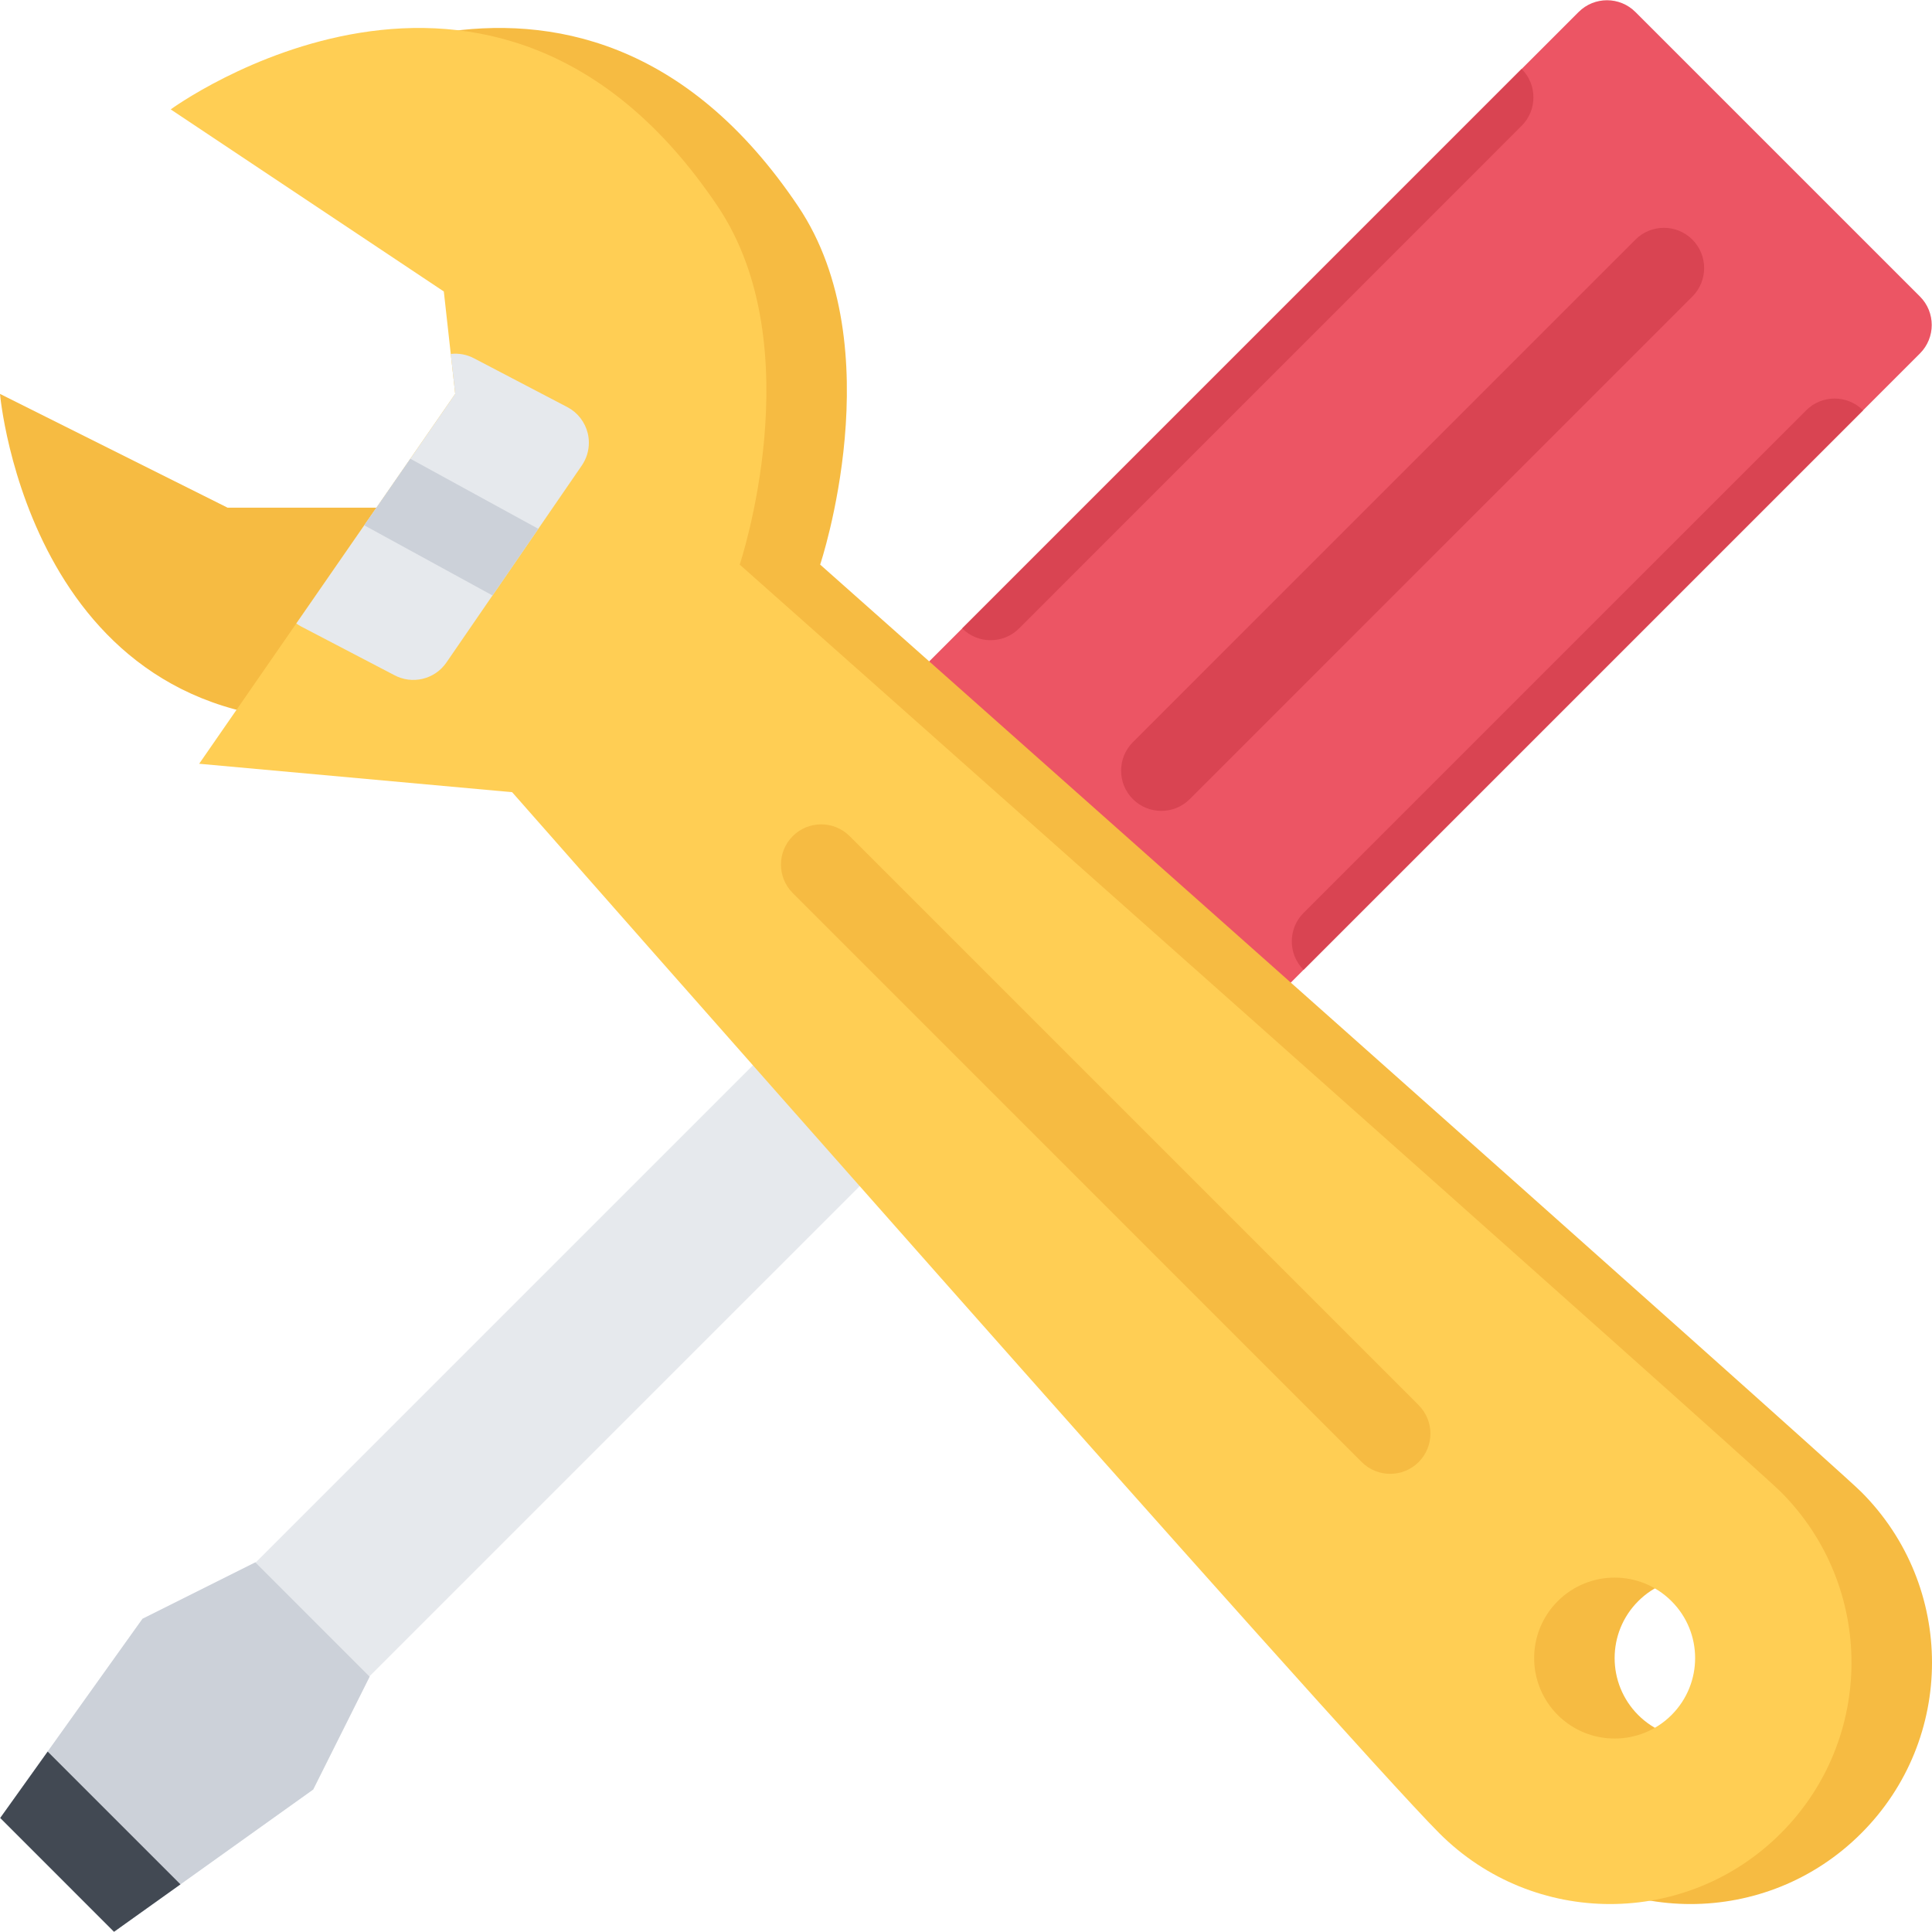
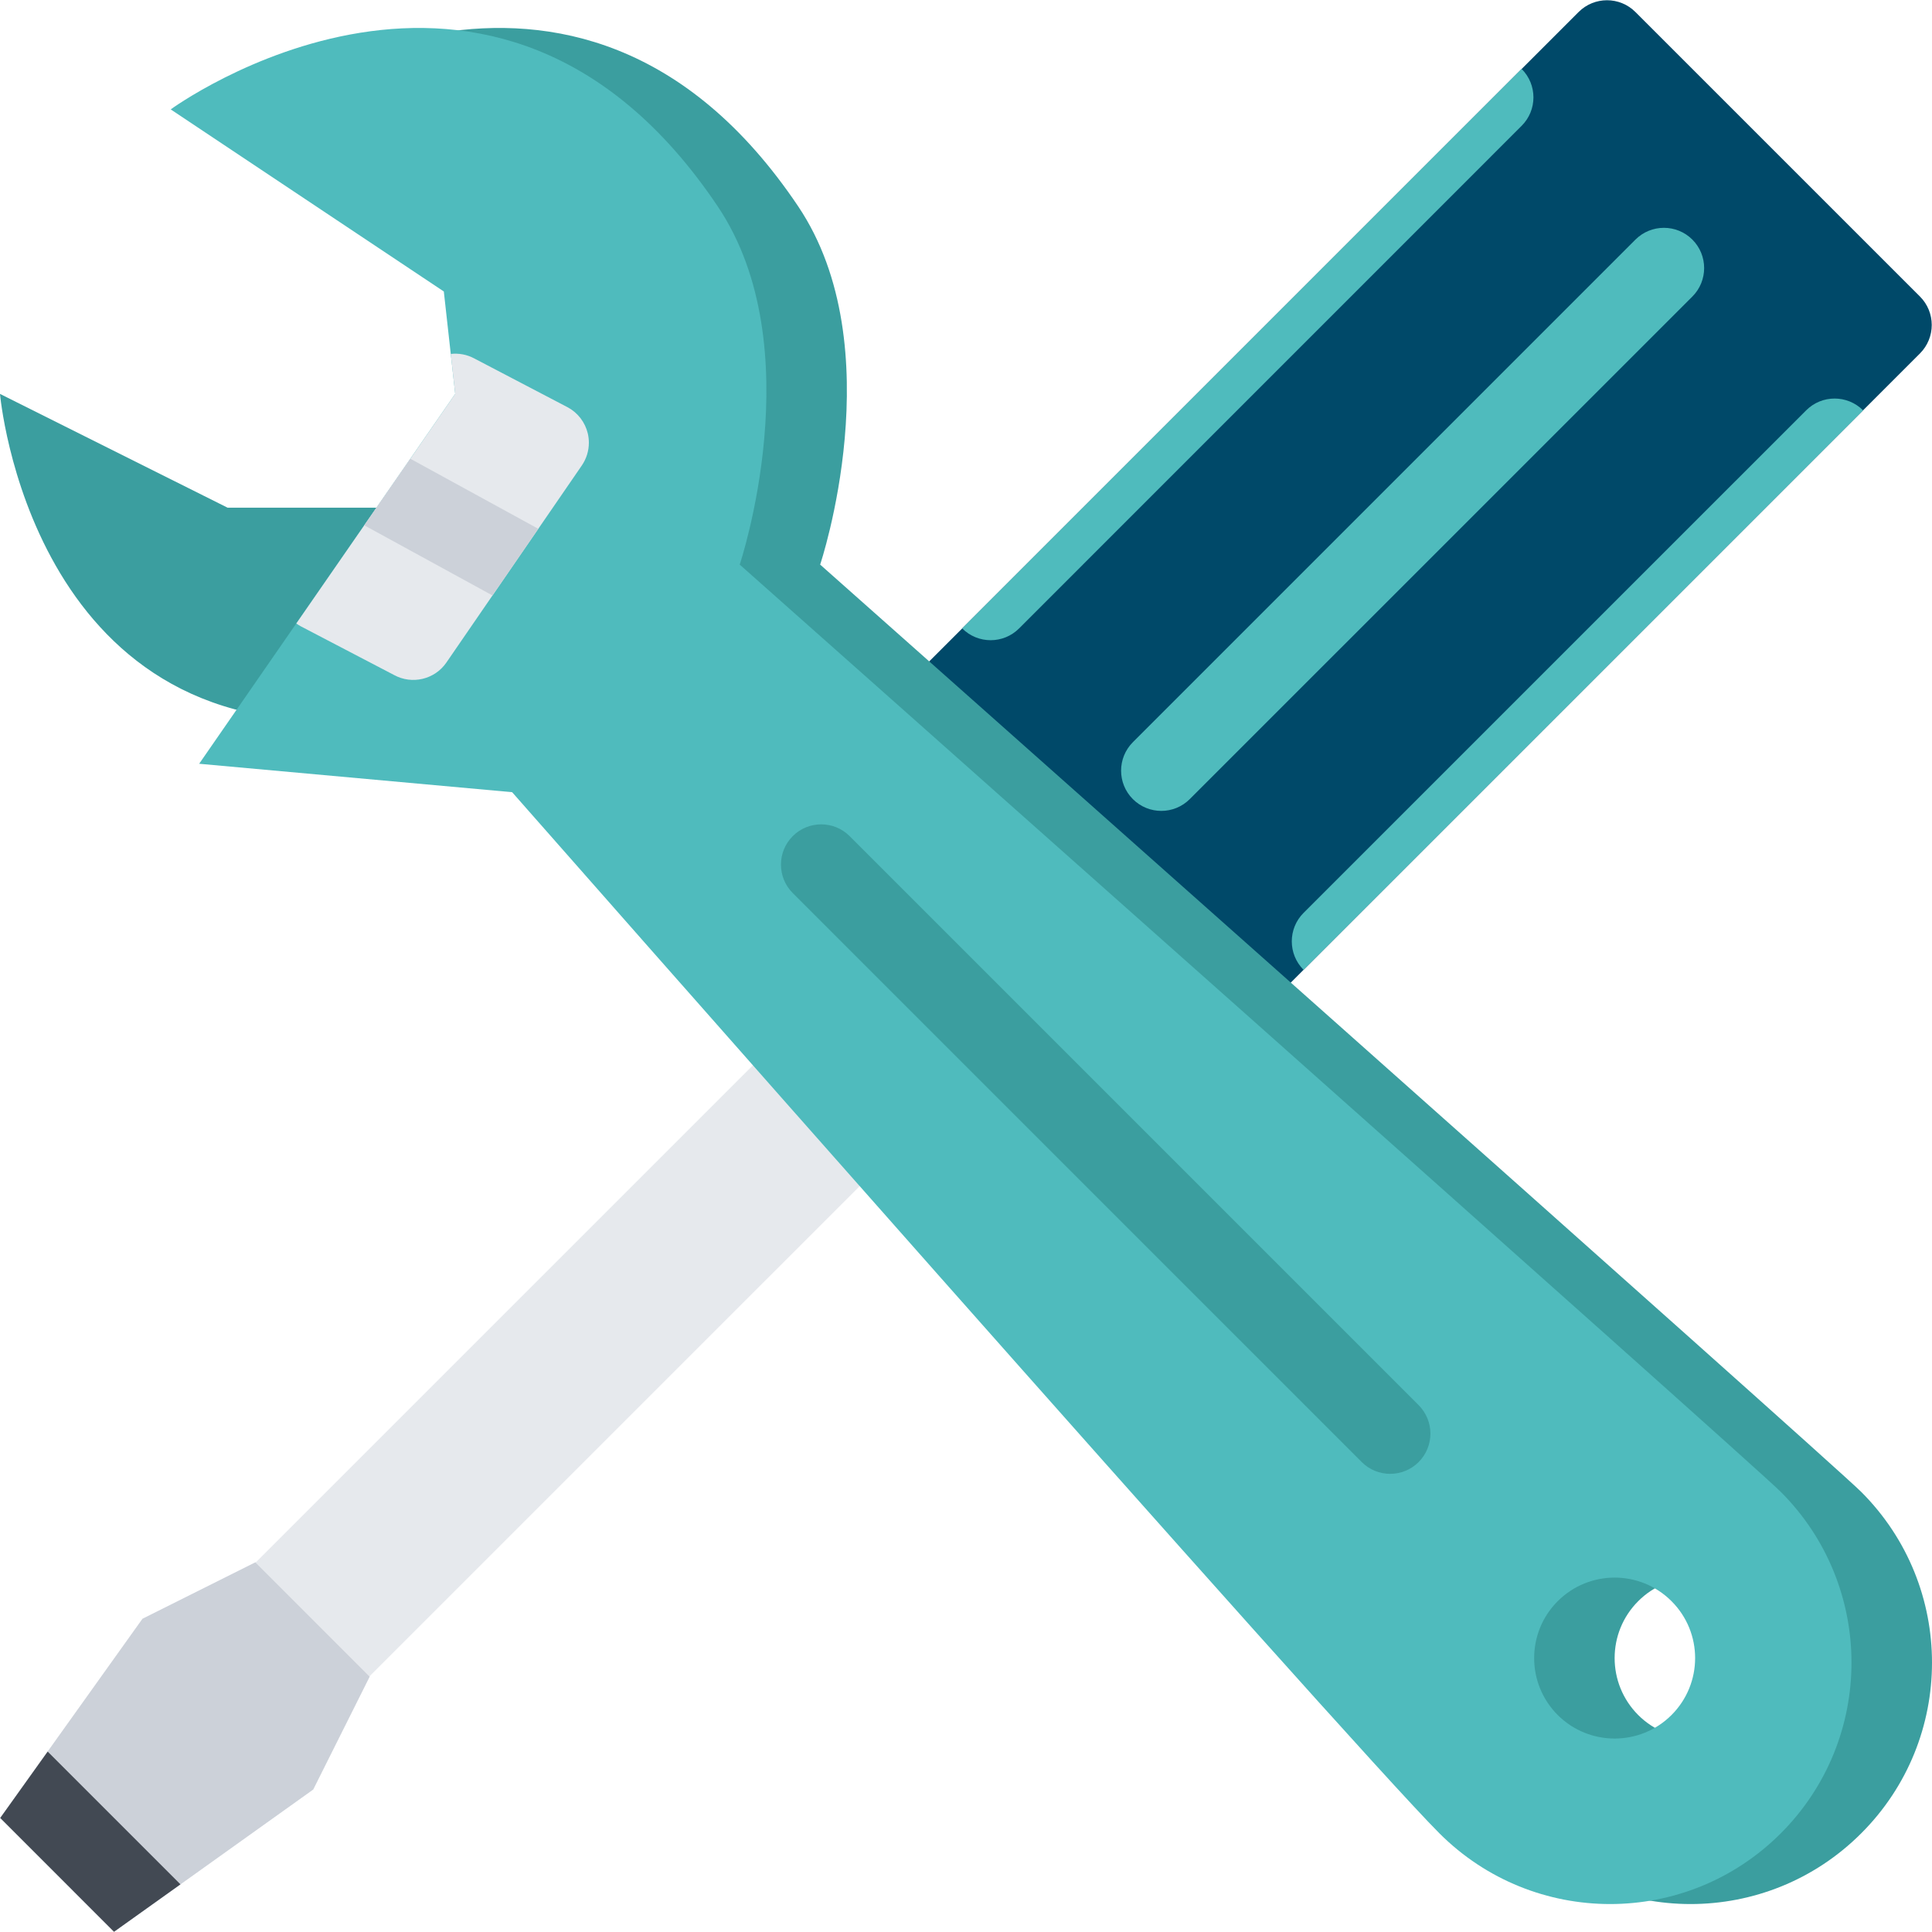
<svg xmlns="http://www.w3.org/2000/svg" version="1.1" id="Layer_1" x="0px" y="0px" viewBox="0 0 511.986 511.986" style="enable-background:new 0 0 511.986 511.986;" xml:space="preserve">
-   <polygon style="fill:#D94452;" points="300.21,302.241 277.587,324.866 187.128,234.391 209.752,211.767 262.524,219.305   292.68,249.461 " />
-   <g>
-     <path style="fill:#EC5564;" d="M217.306,264.522l7.539-7.539c4.164-4.163,4.164-10.921,0-15.085   c-4.164-4.156-10.914-4.156-15.078,0l-7.539,7.539c-0.008,0.008-0.016,0.023-0.023,0.023l15.078,15.084   C217.29,264.538,217.298,264.53,217.306,264.522z" />
-     <path style="fill:#EC5564;" d="M239.931,287.147l7.531-7.547c4.164-4.172,4.164-10.914,0-15.078s-10.906-4.164-15.078,0   l-7.539,7.531c-0.008,0-0.016,0.016-0.023,0.031l15.085,15.078C239.907,287.163,239.923,287.147,239.931,287.147z" />
-     <path style="fill:#EC5564;" d="M270.087,287.147L270.087,287.147c-4.164-4.172-10.922-4.172-15.086,0l-7.539,7.531   c-0.008,0-0.016,0.016-0.023,0.031l15.086,15.062c0.008,0,0.016,0,0.016,0l7.547-7.547   C274.243,298.054,274.243,291.304,270.087,287.147z" />
+   <defs id="defs929" />
+   <polygon style="fill:#D94452;" points="300.21,302.241 277.587,324.866 187.128,234.391 209.752,211.767 262.524,219.305   292.68,249.461 " id="polygon856" />
+   <g id="g864">
+     <path style="fill:#EC5564;" d="M217.306,264.522l7.539-7.539c4.164-4.163,4.164-10.921,0-15.085   c-4.164-4.156-10.914-4.156-15.078,0l-7.539,7.539c-0.008,0.008-0.016,0.023-0.023,0.023l15.078,15.084   C217.29,264.538,217.298,264.53,217.306,264.522z" id="path858" />
+     <path style="fill:#EC5564;" d="M239.931,287.147l7.531-7.547c4.164-4.172,4.164-10.914,0-15.078s-10.906-4.164-15.078,0   l-7.539,7.531c-0.008,0-0.016,0.016-0.023,0.031l15.085,15.078C239.907,287.163,239.923,287.147,239.931,287.147z" id="path860" />
+     <path style="fill:#EC5564;" d="M270.087,287.147L270.087,287.147c-4.164-4.172-10.922-4.172-15.086,0l-7.539,7.531   c-0.008,0-0.016,0.016-0.023,0.031l15.086,15.062c0.008,0,0.016,0,0.016,0l7.547-7.547   C274.243,298.054,274.243,291.304,270.087,287.147z" id="path862" />
  </g>
-   <polygon style="fill:#E6E9ED;" points="247.438,294.71 98.075,444.065 82.997,474.22 30.218,511.923 0.062,481.766 37.764,428.987   67.92,413.909 217.283,264.546 " />
-   <path style="fill:#EC5564;" d="M508.799,78.583c4.156,4.164,4.156,10.906,0,15.078L322.835,279.616  c-4.172,4.172-10.922,4.172-15.078,0l-75.388-75.388c-4.172-4.164-4.172-10.914,0-15.078L418.332,3.187  c4.156-4.164,10.906-4.164,15.062,0L508.799,78.583z" />
-   <g>
-     <path style="fill:#D94452;" d="M300.21,211.767L300.21,211.767c-4.155-4.156-4.155-10.914,0-15.078L433.394,63.497   c4.172-4.164,10.922-4.164,15.093,0l0,0c4.156,4.164,4.156,10.921,0,15.085L315.288,211.767   C311.132,215.931,304.366,215.931,300.21,211.767z" />
-     <path style="fill:#D94452;" d="M270.063,166.534L403.238,33.342c4.172-4.164,4.172-10.906,0-15.078l-148.253,148.27   C259.149,170.698,265.899,170.698,270.063,166.534z" />
-     <path style="fill:#D94452;" d="M478.642,108.738L345.444,241.922c-4.156,4.164-4.156,10.914,0,15.084L493.72,108.737   C489.549,104.574,482.799,104.574,478.642,108.738z" />
+   <polygon style="fill:#E6E9ED;" points="247.438,294.71 98.075,444.065 82.997,474.22 30.218,511.923 0.062,481.766 37.764,428.987   67.92,413.909 217.283,264.546 " id="polygon866" />
+   <path style="fill:#004969;fill-opacity:1" d="M508.799,78.583c4.156,4.164,4.156,10.906,0,15.078L322.835,279.616  c-4.172,4.172-10.922,4.172-15.078,0l-75.388-75.388c-4.172-4.164-4.172-10.914,0-15.078L418.332,3.187  c4.156-4.164,10.906-4.164,15.062,0L508.799,78.583z" id="path868" />
+   <g id="g876">
+     <path style="fill:#4fbbbd;fill-opacity:1" d="M300.21,211.767L300.21,211.767c-4.155-4.156-4.155-10.914,0-15.078L433.394,63.497   c4.172-4.164,10.922-4.164,15.093,0l0,0c4.156,4.164,4.156,10.921,0,15.085L315.288,211.767   C311.132,215.931,304.366,215.931,300.21,211.767z" id="path870" />
+     <path style="fill:#4fbbbd;fill-opacity:1" d="M270.063,166.534L403.238,33.342c4.172-4.164,4.172-10.906,0-15.078l-148.253,148.27   C259.149,170.698,265.899,170.698,270.063,166.534z" id="path872" />
+     <path style="fill:#4fbbbd;fill-opacity:1" d="M478.642,108.738L345.444,241.922c-4.156,4.164-4.156,10.914,0,15.084L493.72,108.737   C489.549,104.574,482.799,104.574,478.642,108.738z" id="path874" />
  </g>
-   <polygon style="fill:#CCD1D9;" points="37.764,428.987 0.062,481.766 30.218,511.923 82.997,474.22 97.95,444.315 67.67,414.034 " />
-   <polygon style="fill:#424953;" points="47.819,499.36 12.632,464.175 0.062,481.766 30.218,511.923 " />
-   <g>
-     <path style="fill:#F6BB42;" d="M0,104.387c0,0,7.992,92.537,94.06,86.255c95.732-6.992,8.68-56.107,8.68-56.107l-42.42,0.008   L0,104.387z" />
-     <path style="fill:#F6BB42;" d="M66.561,28.991l72.38,48.256l3.016,27.14L74.107,202.4l82.927,7.531   c0,0,220.751,250.916,245.735,275.898c24.984,25,65.498,25,90.467,0c25-24.982,25-65.482,0-90.467   c-8.188-8.203-275.891-245.742-275.891-245.742s19.297-57.53-5.812-94.919C152.16-33.742,66.561,28.991,66.561,28.991z    M464.284,424.315c8.327,8.328,8.327,21.828,0,30.172c-8.328,8.312-21.827,8.312-30.155,0c-8.328-8.344-8.328-21.844,0-30.172   S455.956,415.987,464.284,424.315z" />
+   <polygon style="fill:#CCD1D9;" points="37.764,428.987 0.062,481.766 30.218,511.923 82.997,474.22 97.95,444.315 67.67,414.034 " id="polygon878" />
+   <polygon style="fill:#424953;" points="47.819,499.36 12.632,464.175 0.062,481.766 30.218,511.923 " id="polygon880" />
+   <g id="g886">
+     <path style="fill:#3b9e9f;fill-opacity:1" d="M0,104.387c0,0,7.992,92.537,94.06,86.255c95.732-6.992,8.68-56.107,8.68-56.107l-42.42,0.008   L0,104.387z" id="path882" />
+     <path style="fill:#3b9e9f;fill-opacity:1" d="M66.561,28.991l72.38,48.256l3.016,27.14L74.107,202.4l82.927,7.531   c0,0,220.751,250.916,245.735,275.898c24.984,25,65.498,25,90.467,0c25-24.982,25-65.482,0-90.467   c-8.188-8.203-275.891-245.742-275.891-245.742s19.297-57.53-5.812-94.919C152.16-33.742,66.561,28.991,66.561,28.991z    M464.284,424.315c8.327,8.328,8.327,21.828,0,30.172c-8.328,8.312-21.827,8.312-30.155,0c-8.328-8.344-8.328-21.844,0-30.172   S455.956,415.987,464.284,424.315z" id="path884" />
  </g>
-   <path style="fill:#FFCE54;" d="M45.241,28.991l72.373,48.256l3.016,27.14L52.78,202.4l82.935,7.531  c0,0,220.745,250.916,245.728,275.898c24.983,25,65.498,25,90.481,0c24.969-24.982,24.969-65.482,0-90.467  c-8.202-8.203-275.897-245.742-275.897-245.742s19.28-57.53-5.82-94.919C130.84-33.742,45.241,28.991,45.241,28.991z   M442.957,424.315c8.343,8.328,8.343,21.828,0,30.172c-8.328,8.312-21.812,8.312-30.156,0c-8.328-8.344-8.328-21.844,0-30.172  C421.144,415.987,434.629,415.987,442.957,424.315z" />
-   <path style="fill:#F6BB42;" d="M379.067,379.911c0,2.734-1.047,5.451-3.125,7.545c-4.171,4.156-10.921,4.156-15.076,0  L210.08,236.664c-4.164-4.164-4.164-10.922,0-15.085c4.156-4.164,10.914-4.164,15.078,0l150.785,150.785  C378.02,374.458,379.067,377.177,379.067,379.911z" />
-   <path style="fill:#E6E9ED;" d="M119.45,93.793l1.18,10.593l-42.108,60.835c0.359,0.25,0.727,0.5,1.125,0.719l24.757,12.929  c4.797,2.632,10.812,1.195,13.898-3.305l35.875-52.202c1.234-1.797,1.875-3.906,1.875-6.039c0-0.828-0.094-1.648-0.289-2.469  c-0.703-2.938-2.609-5.438-5.257-6.883l-24.75-12.945C123.754,93.934,121.559,93.559,119.45,93.793z" />
-   <polygon style="fill:#CCD1D9;" points="130.512,157.8 142.652,140.136 108.739,121.566 96.528,139.206 " />
-   <g>
+   <path style="fill:#4fbbbd;fill-opacity:1" d="M45.241,28.991l72.373,48.256l3.016,27.14L52.78,202.4l82.935,7.531  c0,0,220.745,250.916,245.728,275.898c24.983,25,65.498,25,90.481,0c24.969-24.982,24.969-65.482,0-90.467  c-8.202-8.203-275.897-245.742-275.897-245.742s19.28-57.53-5.82-94.919C130.84-33.742,45.241,28.991,45.241,28.991z   M442.957,424.315c8.343,8.328,8.343,21.828,0,30.172c-8.328,8.312-21.812,8.312-30.156,0c-8.328-8.344-8.328-21.844,0-30.172  C421.144,415.987,434.629,415.987,442.957,424.315z" id="path888" />
+   <path style="fill:#3b9e9f;fill-opacity:1" d="M379.067,379.911c0,2.734-1.047,5.451-3.125,7.545c-4.171,4.156-10.921,4.156-15.076,0  L210.08,236.664c-4.164-4.164-4.164-10.922,0-15.085c4.156-4.164,10.914-4.164,15.078,0l150.785,150.785  C378.02,374.458,379.067,377.177,379.067,379.911z" id="path890" />
+   <path style="fill:#E6E9ED;" d="M119.45,93.793l1.18,10.593l-42.108,60.835c0.359,0.25,0.727,0.5,1.125,0.719l24.757,12.929  c4.797,2.632,10.812,1.195,13.898-3.305l35.875-52.202c1.234-1.797,1.875-3.906,1.875-6.039c0-0.828-0.094-1.648-0.289-2.469  c-0.703-2.938-2.609-5.438-5.257-6.883l-24.75-12.945C123.754,93.934,121.559,93.559,119.45,93.793z" id="path892" />
+   <polygon style="fill:#CCD1D9;" points="130.512,157.8 142.652,140.136 108.739,121.566 96.528,139.206 " id="polygon894" />
+   <g id="g896">
</g>
-   <g>
+   <g id="g898">
</g>
-   <g>
+   <g id="g900">
</g>
-   <g>
+   <g id="g902">
</g>
-   <g>
+   <g id="g904">
</g>
-   <g>
+   <g id="g906">
</g>
-   <g>
+   <g id="g908">
</g>
-   <g>
+   <g id="g910">
</g>
-   <g>
+   <g id="g912">
</g>
-   <g>
+   <g id="g914">
</g>
-   <g>
+   <g id="g916">
</g>
-   <g>
+   <g id="g918">
</g>
-   <g>
+   <g id="g920">
</g>
-   <g>
+   <g id="g922">
</g>
-   <g>
+   <g id="g924">
</g>
</svg>
